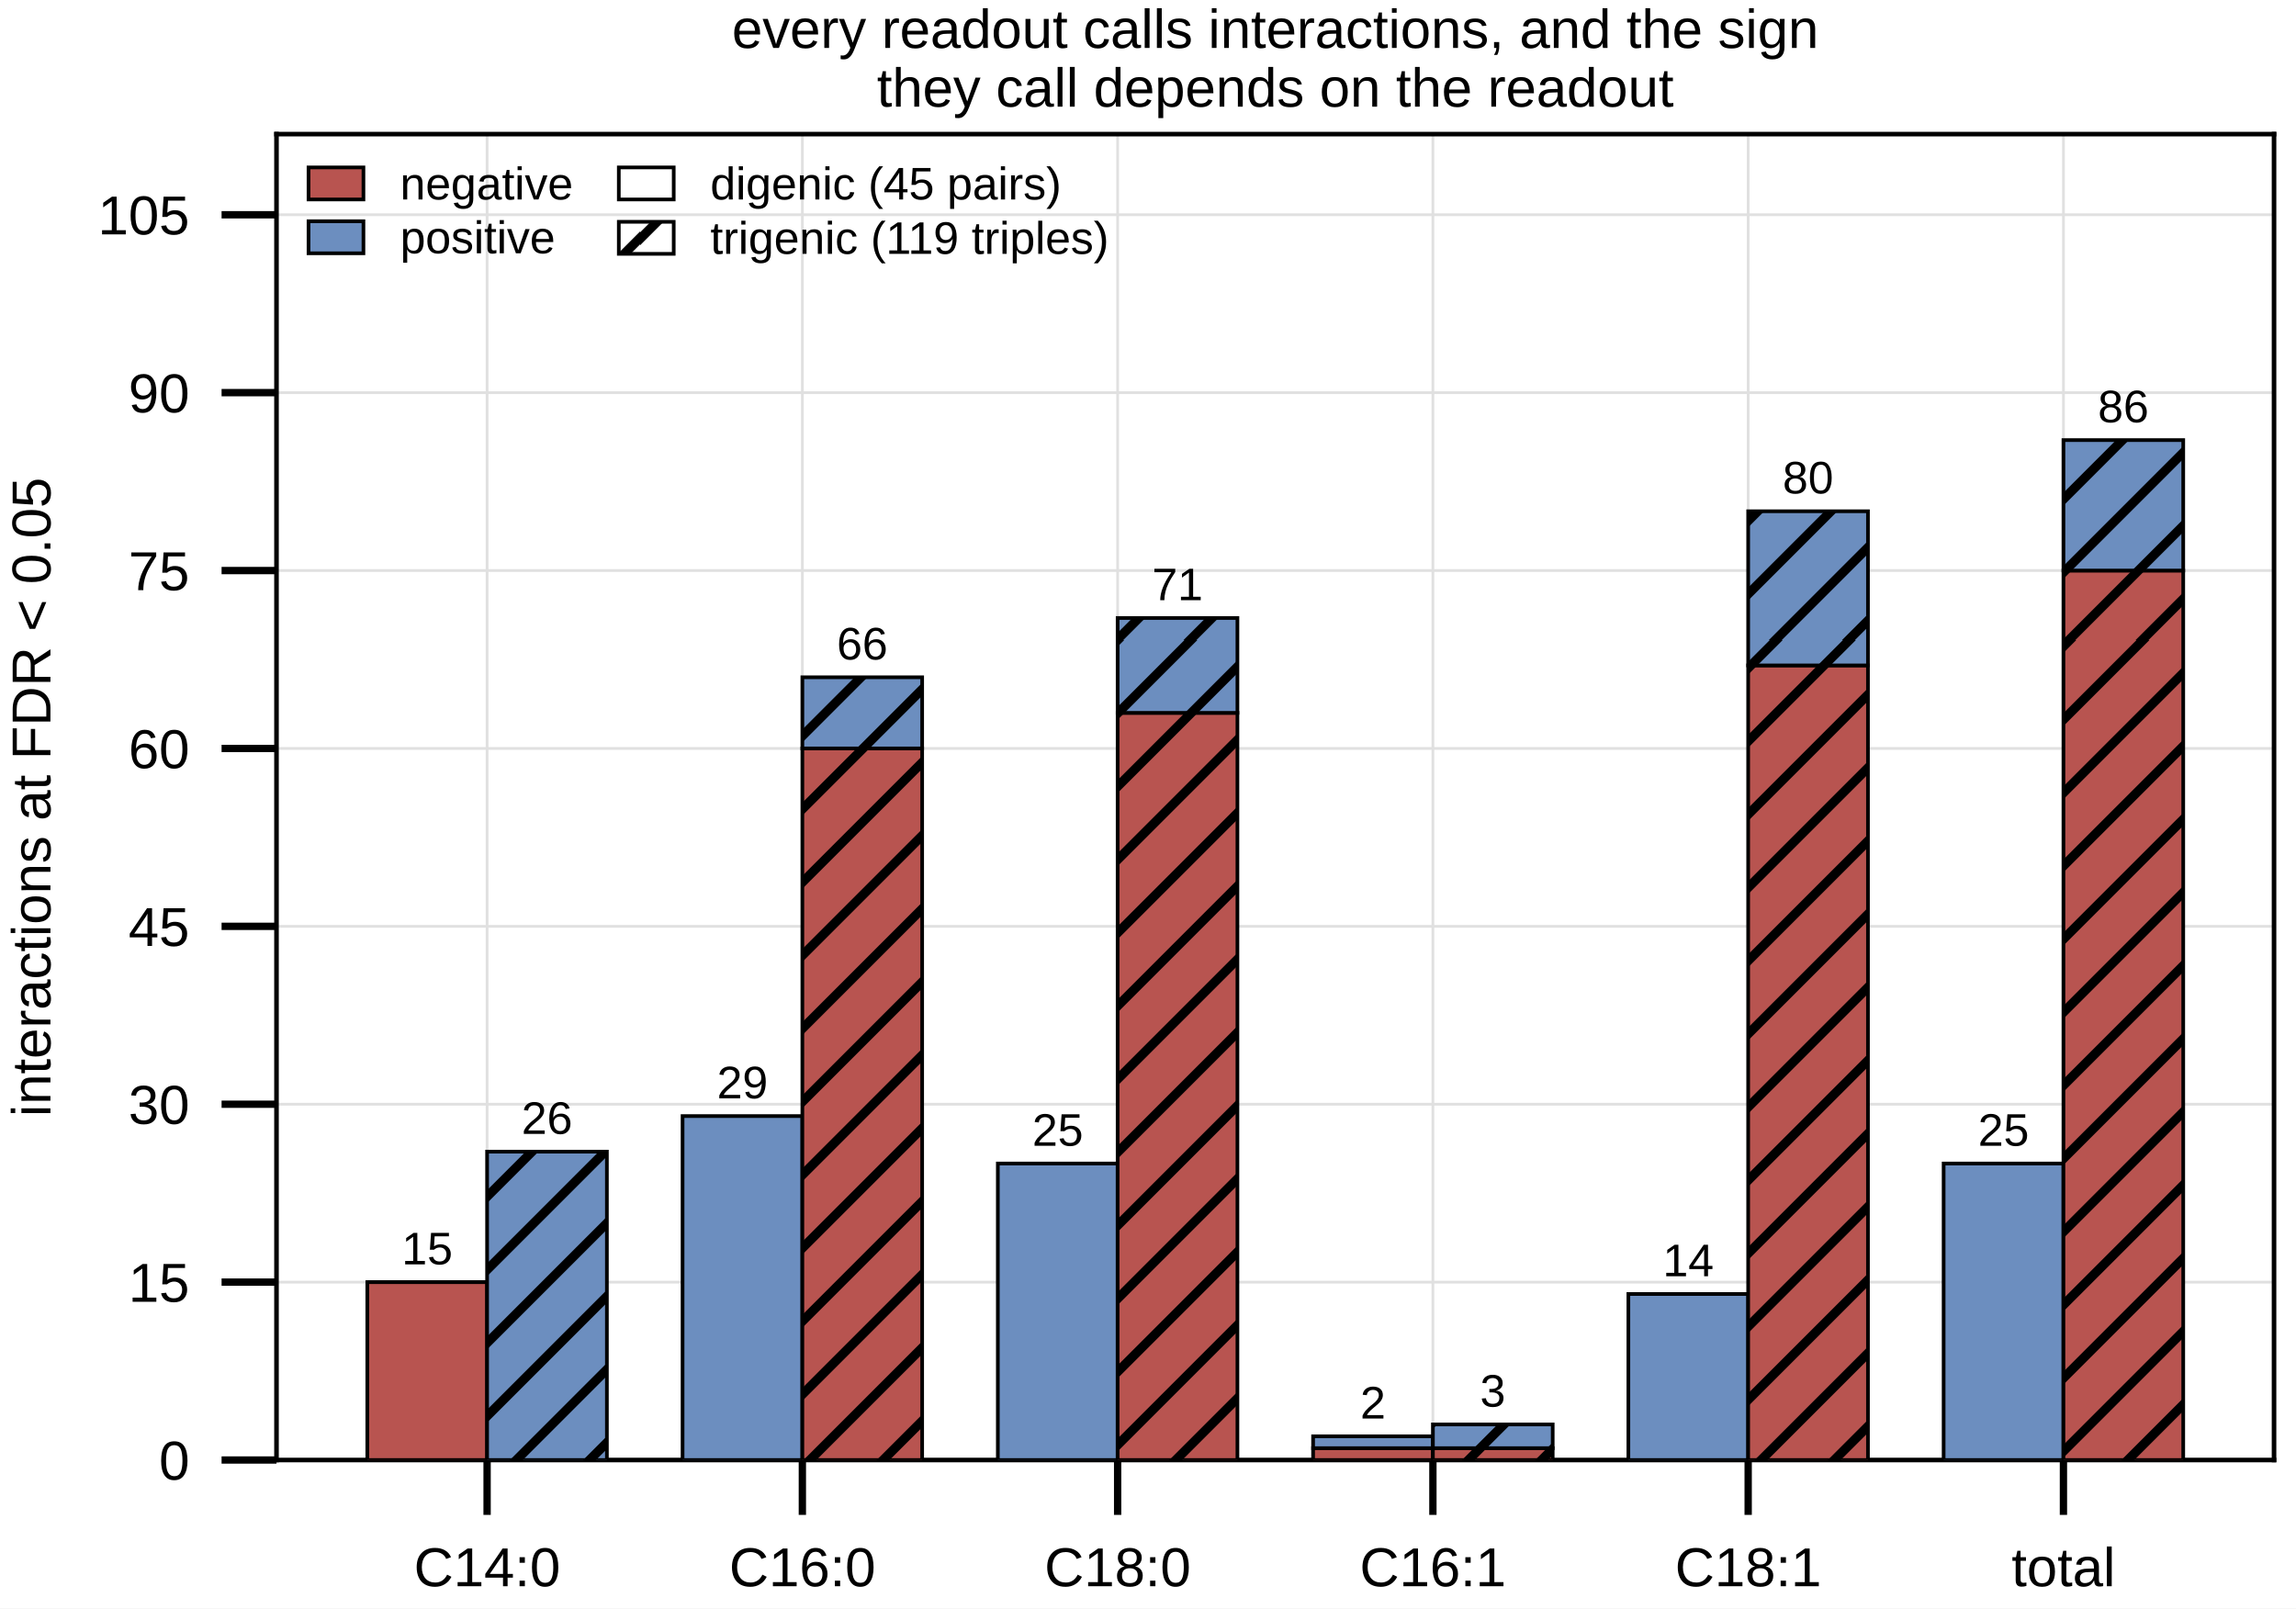
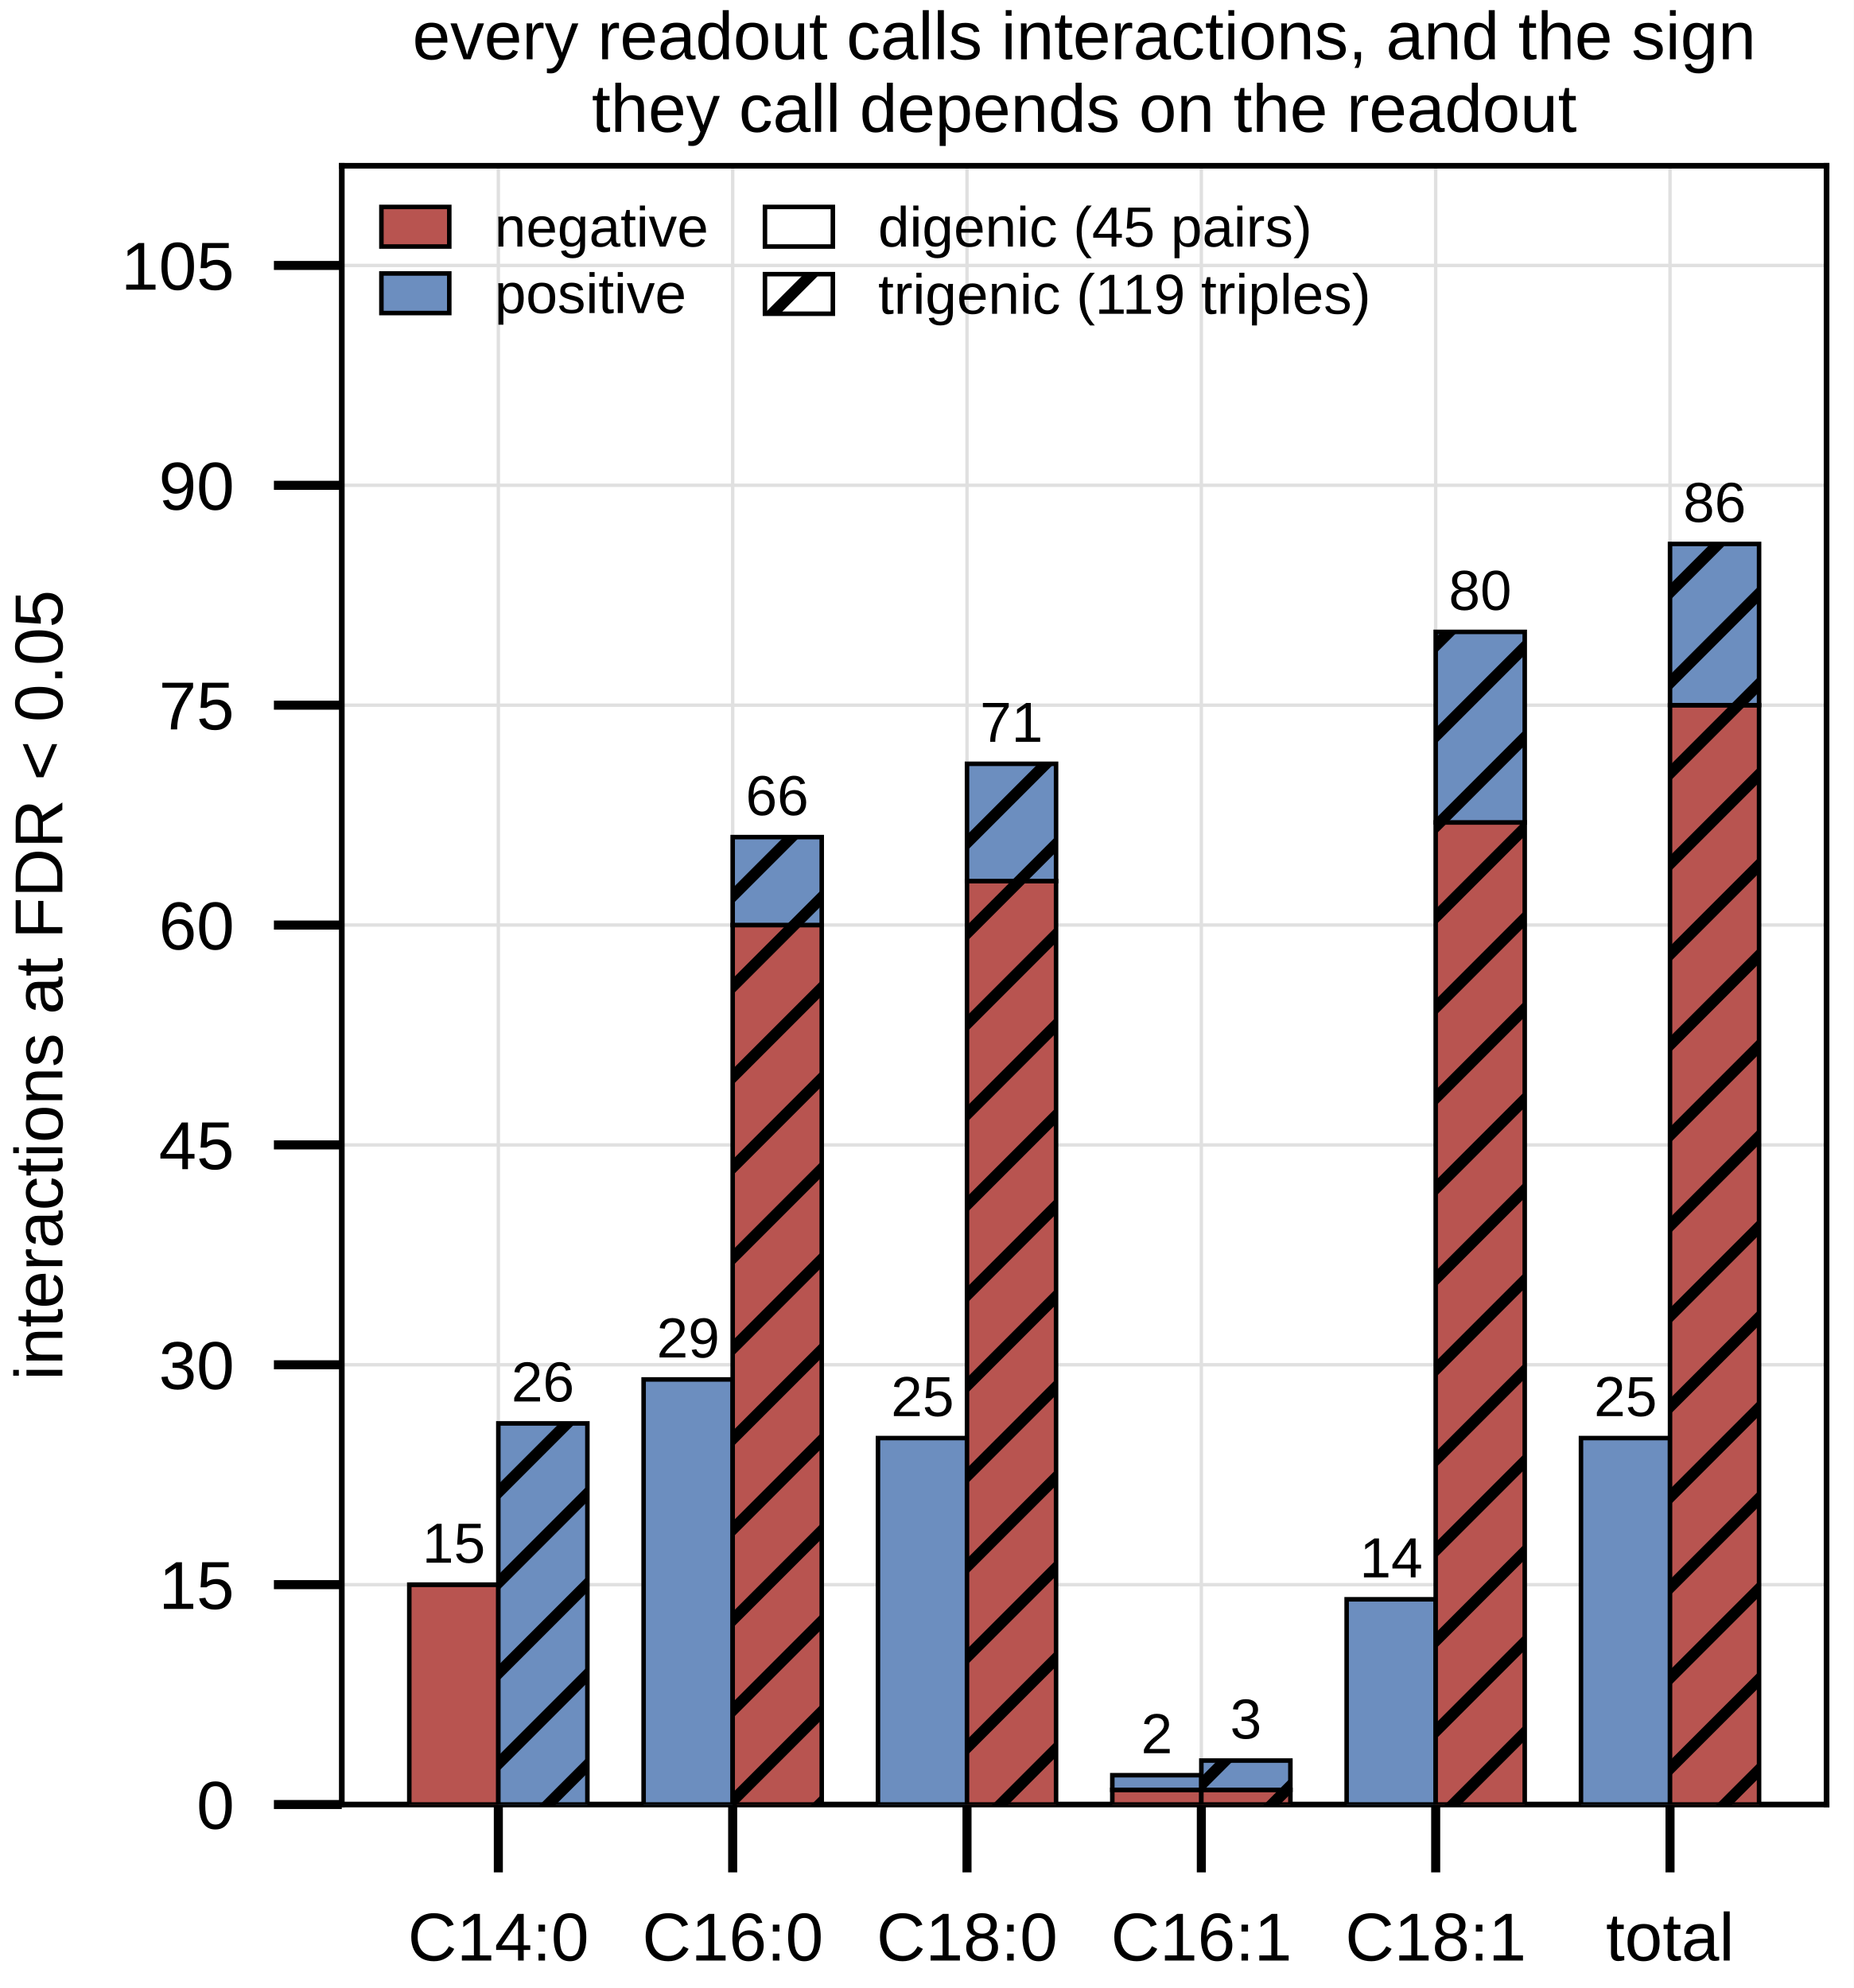
- <svg xmlns="http://www.w3.org/2000/svg" xmlns:xlink="http://www.w3.org/1999/xlink" width="348.425" height="244.095" viewBox="0 0 348.425 244.095" version="1.1">
+ <svg xmlns="http://www.w3.org/2000/svg" xmlns:xlink="http://www.w3.org/1999/xlink" width="227.559" height="244.095" viewBox="0 0 227.559 244.095" version="1.1">
  <g transform="scale(1.388889)">
    <defs>
      <style type="text/css">*{stroke-linejoin: round; stroke-linecap: butt}</style>
    </defs>
    <g id="figure_1">
      <g id="patch_1">
-         <path d="M 0 175.748  L 250.866 175.748  L 250.866 0  L 0 0  z " style="fill: #ffffff" />
+         <path d="M 0 175.748  L 163.843 175.748  L 163.843 0  L 0 0  z " style="fill: #ffffff" />
      </g>
      <g id="axes_1">
        <g id="patch_2">
-           <path d="M 30.21 159.528  L 248.466 159.528  L 248.466 14.654  L 30.21 14.654  z " style="fill: #ffffff" />
+           <path d="M 30.21 159.528  L 161.443 159.528  L 161.443 14.654  L 30.21 14.654  z " style="fill: #ffffff" />
        </g>
        <g id="matplotlib.axis_1">
          <g id="xtick_1">
            <g id="line2d_1">
-               <path d="M 53.221 159.528  L 53.221 14.654  " clip-path="url(#p2c8a1d2cac)" style="fill: none; stroke: #e0e0e0; stroke-width: 0.3; stroke-linecap: square" />
+               <path d="M 44.046 159.528  L 44.046 14.654  " clip-path="url(#p0370df80d8)" style="fill: none; stroke: #e0e0e0; stroke-width: 0.3; stroke-linecap: square" />
            </g>
            <g id="line2d_2">
              <defs>
                <path id="m6ffe36d3ec" d="M 0 0  L 0 6  " style="stroke: #000000; stroke-width: 0.8" />
              </defs>
              <g>
-                 <use xlink:href="#m6ffe36d3ec" x="53.221" y="159.528" style="stroke: #000000; stroke-width: 0.8" />
+                 <use xlink:href="#m6ffe36d3ec" x="44.046" y="159.528" style="stroke: #000000; stroke-width: 0.8" />
              </g>
            </g>
            <g id="text_1">
-               <text style="font-size: 6px; font-family: 'Arial', 'Helvetica', 'DejaVu Sans', sans-serif; text-anchor: middle" x="53.221" y="173.323" transform="rotate(-0 53.22059 173.3227)">C14:0</text>
+               <text style="font-size: 6px; font-family: 'Arial', 'Helvetica', 'DejaVu Sans', sans-serif; text-anchor: middle" x="44.046" y="173.323" transform="rotate(-0 44.04575 173.3227)">C14:0</text>
            </g>
          </g>
          <g id="xtick_2">
            <g id="line2d_3">
-               <path d="M 87.668 159.528  L 87.668 14.654  " clip-path="url(#p2c8a1d2cac)" style="fill: none; stroke: #e0e0e0; stroke-width: 0.3; stroke-linecap: square" />
+               <path d="M 64.758 159.528  L 64.758 14.654  " clip-path="url(#p0370df80d8)" style="fill: none; stroke: #e0e0e0; stroke-width: 0.3; stroke-linecap: square" />
            </g>
            <g id="line2d_4">
              <g>
-                 <use xlink:href="#m6ffe36d3ec" x="87.668" y="159.528" style="stroke: #000000; stroke-width: 0.8" />
+                 <use xlink:href="#m6ffe36d3ec" x="64.758" y="159.528" style="stroke: #000000; stroke-width: 0.8" />
              </g>
            </g>
            <g id="text_2">
-               <text style="font-size: 6px; font-family: 'Arial', 'Helvetica', 'DejaVu Sans', sans-serif; text-anchor: middle" x="87.668" y="173.323" transform="rotate(-0 87.66758 173.3227)">C16:0</text>
+               <text style="font-size: 6px; font-family: 'Arial', 'Helvetica', 'DejaVu Sans', sans-serif; text-anchor: middle" x="64.758" y="173.323" transform="rotate(-0 64.75795 173.3227)">C16:0</text>
            </g>
          </g>
          <g id="xtick_3">
            <g id="line2d_5">
-               <path d="M 122.115 159.528  L 122.115 14.654  " clip-path="url(#p2c8a1d2cac)" style="fill: none; stroke: #e0e0e0; stroke-width: 0.3; stroke-linecap: square" />
+               <path d="M 85.47 159.528  L 85.47 14.654  " clip-path="url(#p0370df80d8)" style="fill: none; stroke: #e0e0e0; stroke-width: 0.3; stroke-linecap: square" />
            </g>
            <g id="line2d_6">
              <g>
-                 <use xlink:href="#m6ffe36d3ec" x="122.115" y="159.528" style="stroke: #000000; stroke-width: 0.8" />
+                 <use xlink:href="#m6ffe36d3ec" x="85.47" y="159.528" style="stroke: #000000; stroke-width: 0.8" />
              </g>
            </g>
            <g id="text_3">
-               <text style="font-size: 6px; font-family: 'Arial', 'Helvetica', 'DejaVu Sans', sans-serif; text-anchor: middle" x="122.115" y="173.323" transform="rotate(-0 122.1146 173.3227)">C18:0</text>
+               <text style="font-size: 6px; font-family: 'Arial', 'Helvetica', 'DejaVu Sans', sans-serif; text-anchor: middle" x="85.47" y="173.323" transform="rotate(-0 85.47016 173.3227)">C18:0</text>
            </g>
          </g>
          <g id="xtick_4">
            <g id="line2d_7">
-               <path d="M 156.562 159.528  L 156.562 14.654  " clip-path="url(#p2c8a1d2cac)" style="fill: none; stroke: #e0e0e0; stroke-width: 0.3; stroke-linecap: square" />
+               <path d="M 106.182 159.528  L 106.182 14.654  " clip-path="url(#p0370df80d8)" style="fill: none; stroke: #e0e0e0; stroke-width: 0.3; stroke-linecap: square" />
            </g>
            <g id="line2d_8">
              <g>
-                 <use xlink:href="#m6ffe36d3ec" x="156.562" y="159.528" style="stroke: #000000; stroke-width: 0.8" />
+                 <use xlink:href="#m6ffe36d3ec" x="106.182" y="159.528" style="stroke: #000000; stroke-width: 0.8" />
              </g>
            </g>
            <g id="text_4">
-               <text style="font-size: 6px; font-family: 'Arial', 'Helvetica', 'DejaVu Sans', sans-serif; text-anchor: middle" x="156.562" y="173.323" transform="rotate(-0 156.5616 173.3227)">C16:1</text>
+               <text style="font-size: 6px; font-family: 'Arial', 'Helvetica', 'DejaVu Sans', sans-serif; text-anchor: middle" x="106.182" y="173.323" transform="rotate(-0 106.1824 173.3227)">C16:1</text>
            </g>
          </g>
          <g id="xtick_5">
            <g id="line2d_9">
-               <path d="M 191.009 159.528  L 191.009 14.654  " clip-path="url(#p2c8a1d2cac)" style="fill: none; stroke: #e0e0e0; stroke-width: 0.3; stroke-linecap: square" />
+               <path d="M 126.895 159.528  L 126.895 14.654  " clip-path="url(#p0370df80d8)" style="fill: none; stroke: #e0e0e0; stroke-width: 0.3; stroke-linecap: square" />
            </g>
            <g id="line2d_10">
              <g>
-                 <use xlink:href="#m6ffe36d3ec" x="191.009" y="159.528" style="stroke: #000000; stroke-width: 0.8" />
+                 <use xlink:href="#m6ffe36d3ec" x="126.895" y="159.528" style="stroke: #000000; stroke-width: 0.8" />
              </g>
            </g>
            <g id="text_5">
-               <text style="font-size: 6px; font-family: 'Arial', 'Helvetica', 'DejaVu Sans', sans-serif; text-anchor: middle" x="191.009" y="173.323" transform="rotate(-0 191.0086 173.3227)">C18:1</text>
+               <text style="font-size: 6px; font-family: 'Arial', 'Helvetica', 'DejaVu Sans', sans-serif; text-anchor: middle" x="126.895" y="173.323" transform="rotate(-0 126.8946 173.3227)">C18:1</text>
            </g>
          </g>
          <g id="xtick_6">
            <g id="line2d_11">
-               <path d="M 225.456 159.528  L 225.456 14.654  " clip-path="url(#p2c8a1d2cac)" style="fill: none; stroke: #e0e0e0; stroke-width: 0.3; stroke-linecap: square" />
+               <path d="M 147.607 159.528  L 147.607 14.654  " clip-path="url(#p0370df80d8)" style="fill: none; stroke: #e0e0e0; stroke-width: 0.3; stroke-linecap: square" />
            </g>
            <g id="line2d_12">
              <g>
-                 <use xlink:href="#m6ffe36d3ec" x="225.456" y="159.528" style="stroke: #000000; stroke-width: 0.8" />
+                 <use xlink:href="#m6ffe36d3ec" x="147.607" y="159.528" style="stroke: #000000; stroke-width: 0.8" />
              </g>
            </g>
            <g id="text_6">
-               <text style="font-size: 6px; font-family: 'Arial', 'Helvetica', 'DejaVu Sans', sans-serif; text-anchor: middle" x="225.456" y="173.323" transform="rotate(-0 225.4556 173.3227)">total</text>
+               <text style="font-size: 6px; font-family: 'Arial', 'Helvetica', 'DejaVu Sans', sans-serif; text-anchor: middle" x="147.607" y="173.323" transform="rotate(-0 147.6068 173.3227)">total</text>
            </g>
          </g>
        </g>
        <g id="matplotlib.axis_2">
          <g id="ytick_1">
            <g id="line2d_13">
-               <path d="M 30.21 159.528  L 248.466 159.528  " clip-path="url(#p2c8a1d2cac)" style="fill: none; stroke: #e0e0e0; stroke-width: 0.3; stroke-linecap: square" />
+               <path d="M 30.21 159.528  L 161.443 159.528  " clip-path="url(#p0370df80d8)" style="fill: none; stroke: #e0e0e0; stroke-width: 0.3; stroke-linecap: square" />
            </g>
            <g id="line2d_14">
              <defs>
                <path id="md3054bff45" d="M 0 0  L -6 0  " style="stroke: #000000; stroke-width: 0.8" />
              </defs>
              <g>
                <use xlink:href="#md3054bff45" x="30.21" y="159.528" style="stroke: #000000; stroke-width: 0.8" />
              </g>
            </g>
            <g id="text_7">
              <text style="font-size: 6px; font-family: 'Arial', 'Helvetica', 'DejaVu Sans', sans-serif; text-anchor: end" x="20.71" y="161.675" transform="rotate(-0 20.71 161.6754)">0</text>
            </g>
          </g>
          <g id="ytick_2">
            <g id="line2d_15">
-               <path d="M 30.21 140.091  L 248.466 140.091  " clip-path="url(#p2c8a1d2cac)" style="fill: none; stroke: #e0e0e0; stroke-width: 0.3; stroke-linecap: square" />
+               <path d="M 30.21 140.091  L 161.443 140.091  " clip-path="url(#p0370df80d8)" style="fill: none; stroke: #e0e0e0; stroke-width: 0.3; stroke-linecap: square" />
            </g>
            <g id="line2d_16">
              <g>
                <use xlink:href="#md3054bff45" x="30.21" y="140.091" style="stroke: #000000; stroke-width: 0.8" />
              </g>
            </g>
            <g id="text_8">
              <text style="font-size: 6px; font-family: 'Arial', 'Helvetica', 'DejaVu Sans', sans-serif; text-anchor: end" x="20.71" y="142.238" transform="rotate(-0 20.71 142.2379)">15</text>
            </g>
          </g>
          <g id="ytick_3">
            <g id="line2d_17">
-               <path d="M 30.21 120.653  L 248.466 120.653  " clip-path="url(#p2c8a1d2cac)" style="fill: none; stroke: #e0e0e0; stroke-width: 0.3; stroke-linecap: square" />
+               <path d="M 30.21 120.653  L 161.443 120.653  " clip-path="url(#p0370df80d8)" style="fill: none; stroke: #e0e0e0; stroke-width: 0.3; stroke-linecap: square" />
            </g>
            <g id="line2d_18">
              <g>
                <use xlink:href="#md3054bff45" x="30.21" y="120.653" style="stroke: #000000; stroke-width: 0.8" />
              </g>
            </g>
            <g id="text_9">
              <text style="font-size: 6px; font-family: 'Arial', 'Helvetica', 'DejaVu Sans', sans-serif; text-anchor: end" x="20.71" y="122.8" transform="rotate(-0 20.71 122.8005)">30</text>
            </g>
          </g>
          <g id="ytick_4">
            <g id="line2d_19">
-               <path d="M 30.21 101.216  L 248.466 101.216  " clip-path="url(#p2c8a1d2cac)" style="fill: none; stroke: #e0e0e0; stroke-width: 0.3; stroke-linecap: square" />
+               <path d="M 30.21 101.216  L 161.443 101.216  " clip-path="url(#p0370df80d8)" style="fill: none; stroke: #e0e0e0; stroke-width: 0.3; stroke-linecap: square" />
            </g>
            <g id="line2d_20">
              <g>
                <use xlink:href="#md3054bff45" x="30.21" y="101.216" style="stroke: #000000; stroke-width: 0.8" />
              </g>
            </g>
            <g id="text_10">
              <text style="font-size: 6px; font-family: 'Arial', 'Helvetica', 'DejaVu Sans', sans-serif; text-anchor: end" x="20.71" y="103.363" transform="rotate(-0 20.71 103.363)">45</text>
            </g>
          </g>
          <g id="ytick_5">
            <g id="line2d_21">
-               <path d="M 30.21 81.778  L 248.466 81.778  " clip-path="url(#p2c8a1d2cac)" style="fill: none; stroke: #e0e0e0; stroke-width: 0.3; stroke-linecap: square" />
+               <path d="M 30.21 81.778  L 161.443 81.778  " clip-path="url(#p0370df80d8)" style="fill: none; stroke: #e0e0e0; stroke-width: 0.3; stroke-linecap: square" />
            </g>
            <g id="line2d_22">
              <g>
                <use xlink:href="#md3054bff45" x="30.21" y="81.778" style="stroke: #000000; stroke-width: 0.8" />
              </g>
            </g>
            <g id="text_11">
              <text style="font-size: 6px; font-family: 'Arial', 'Helvetica', 'DejaVu Sans', sans-serif; text-anchor: end" x="20.71" y="83.926" transform="rotate(-0 20.71 83.92558)">60</text>
            </g>
          </g>
          <g id="ytick_6">
            <g id="line2d_23">
-               <path d="M 30.21 62.341  L 248.466 62.341  " clip-path="url(#p2c8a1d2cac)" style="fill: none; stroke: #e0e0e0; stroke-width: 0.3; stroke-linecap: square" />
+               <path d="M 30.21 62.341  L 161.443 62.341  " clip-path="url(#p0370df80d8)" style="fill: none; stroke: #e0e0e0; stroke-width: 0.3; stroke-linecap: square" />
            </g>
            <g id="line2d_24">
              <g>
                <use xlink:href="#md3054bff45" x="30.21" y="62.341" style="stroke: #000000; stroke-width: 0.8" />
              </g>
            </g>
            <g id="text_12">
              <text style="font-size: 6px; font-family: 'Arial', 'Helvetica', 'DejaVu Sans', sans-serif; text-anchor: end" x="20.71" y="64.488" transform="rotate(-0 20.71 64.48813)">75</text>
            </g>
          </g>
          <g id="ytick_7">
            <g id="line2d_25">
-               <path d="M 30.21 42.903  L 248.466 42.903  " clip-path="url(#p2c8a1d2cac)" style="fill: none; stroke: #e0e0e0; stroke-width: 0.3; stroke-linecap: square" />
+               <path d="M 30.21 42.903  L 161.443 42.903  " clip-path="url(#p0370df80d8)" style="fill: none; stroke: #e0e0e0; stroke-width: 0.3; stroke-linecap: square" />
            </g>
            <g id="line2d_26">
              <g>
                <use xlink:href="#md3054bff45" x="30.21" y="42.903" style="stroke: #000000; stroke-width: 0.8" />
              </g>
            </g>
            <g id="text_13">
              <text style="font-size: 6px; font-family: 'Arial', 'Helvetica', 'DejaVu Sans', sans-serif; text-anchor: end" x="20.71" y="45.051" transform="rotate(-0 20.71 45.05069)">90</text>
            </g>
          </g>
          <g id="ytick_8">
            <g id="line2d_27">
-               <path d="M 30.21 23.466  L 248.466 23.466  " clip-path="url(#p2c8a1d2cac)" style="fill: none; stroke: #e0e0e0; stroke-width: 0.3; stroke-linecap: square" />
+               <path d="M 30.21 23.466  L 161.443 23.466  " clip-path="url(#p0370df80d8)" style="fill: none; stroke: #e0e0e0; stroke-width: 0.3; stroke-linecap: square" />
            </g>
            <g id="line2d_28">
              <g>
                <use xlink:href="#md3054bff45" x="30.21" y="23.466" style="stroke: #000000; stroke-width: 0.8" />
              </g>
            </g>
            <g id="text_14">
              <text style="font-size: 6px; font-family: 'Arial', 'Helvetica', 'DejaVu Sans', sans-serif; text-anchor: end" x="20.71" y="25.613" transform="rotate(-0 20.71 25.61324)">105</text>
            </g>
          </g>
          <g id="text_15">
            <text style="font-size: 6px; font-family: 'Arial', 'Helvetica', 'DejaVu Sans', sans-serif; text-anchor: middle" x="5.508" y="87.091" transform="rotate(-90 5.507813 87.09114)">interactions at FDR &lt; 0.05</text>
          </g>
        </g>
        <g id="patch_3">
          <path d="M 30.21 159.528  L 30.21 14.654  " style="fill: none; stroke: #000000; stroke-width: 0.5; stroke-linejoin: miter; stroke-linecap: square" />
        </g>
        <g id="patch_4">
-           <path d="M 248.466 159.528  L 248.466 14.654  " style="fill: none; stroke: #000000; stroke-width: 0.5; stroke-linejoin: miter; stroke-linecap: square" />
+           <path d="M 161.443 159.528  L 161.443 14.654  " style="fill: none; stroke: #000000; stroke-width: 0.5; stroke-linejoin: miter; stroke-linecap: square" />
        </g>
        <g id="patch_5">
-           <path d="M 30.21 159.528  L 248.466 159.528  " style="fill: none; stroke: #000000; stroke-width: 0.5; stroke-linejoin: miter; stroke-linecap: square" />
+           <path d="M 30.21 159.528  L 161.443 159.528  " style="fill: none; stroke: #000000; stroke-width: 0.5; stroke-linejoin: miter; stroke-linecap: square" />
        </g>
        <g id="patch_6">
-           <path d="M 30.21 14.654  L 248.466 14.654  " style="fill: none; stroke: #000000; stroke-width: 0.5; stroke-linejoin: miter; stroke-linecap: square" />
+           <path d="M 30.21 14.654  L 161.443 14.654  " style="fill: none; stroke: #000000; stroke-width: 0.5; stroke-linejoin: miter; stroke-linecap: square" />
        </g>
        <g id="patch_7">
-           <path d="M 40.131 159.528  L 53.221 159.528  L 53.221 140.091  L 40.131 140.091  z " clip-path="url(#p2c8a1d2cac)" style="fill: #b85450; stroke: #000000; stroke-width: 0.4; stroke-linejoin: miter" />
+           <path d="M 36.175 159.528  L 44.046 159.528  L 44.046 140.091  L 36.175 140.091  z " clip-path="url(#p0370df80d8)" style="fill: #b85450; stroke: #000000; stroke-width: 0.4; stroke-linejoin: miter" />
        </g>
        <g id="patch_8">
-           <path d="M 74.578 159.528  L 87.668 159.528  L 87.668 159.528  L 74.578 159.528  z " clip-path="url(#p2c8a1d2cac)" style="fill: #b85450; stroke: #000000; stroke-width: 0.4; stroke-linejoin: miter" />
+           <path d="M 56.887 159.528  L 64.758 159.528  L 64.758 159.528  L 56.887 159.528  z " clip-path="url(#p0370df80d8)" style="fill: #b85450; stroke: #000000; stroke-width: 0.4; stroke-linejoin: miter" />
        </g>
        <g id="patch_9">
-           <path d="M 109.025 159.528  L 122.115 159.528  L 122.115 159.528  L 109.025 159.528  z " clip-path="url(#p2c8a1d2cac)" style="fill: #b85450; stroke: #000000; stroke-width: 0.4; stroke-linejoin: miter" />
+           <path d="M 77.6 159.528  L 85.47 159.528  L 85.47 159.528  L 77.6 159.528  z " clip-path="url(#p0370df80d8)" style="fill: #b85450; stroke: #000000; stroke-width: 0.4; stroke-linejoin: miter" />
        </g>
        <g id="patch_10">
-           <path d="M 143.472 159.528  L 156.562 159.528  L 156.562 158.232  L 143.472 158.232  z " clip-path="url(#p2c8a1d2cac)" style="fill: #b85450; stroke: #000000; stroke-width: 0.4; stroke-linejoin: miter" />
+           <path d="M 98.312 159.528  L 106.182 159.528  L 106.182 158.232  L 98.312 158.232  z " clip-path="url(#p0370df80d8)" style="fill: #b85450; stroke: #000000; stroke-width: 0.4; stroke-linejoin: miter" />
        </g>
        <g id="patch_11">
-           <path d="M 177.919 159.528  L 191.009 159.528  L 191.009 159.528  L 177.919 159.528  z " clip-path="url(#p2c8a1d2cac)" style="fill: #b85450; stroke: #000000; stroke-width: 0.4; stroke-linejoin: miter" />
+           <path d="M 119.024 159.528  L 126.895 159.528  L 126.895 159.528  L 119.024 159.528  z " clip-path="url(#p0370df80d8)" style="fill: #b85450; stroke: #000000; stroke-width: 0.4; stroke-linejoin: miter" />
        </g>
        <g id="patch_12">
-           <path d="M 212.366 159.528  L 225.456 159.528  L 225.456 159.528  L 212.366 159.528  z " clip-path="url(#p2c8a1d2cac)" style="fill: #b85450; stroke: #000000; stroke-width: 0.4; stroke-linejoin: miter" />
+           <path d="M 139.736 159.528  L 147.607 159.528  L 147.607 159.528  L 139.736 159.528  z " clip-path="url(#p0370df80d8)" style="fill: #b85450; stroke: #000000; stroke-width: 0.4; stroke-linejoin: miter" />
        </g>
        <g id="patch_13">
-           <path d="M 40.131 140.091  L 53.221 140.091  L 53.221 140.091  L 40.131 140.091  z " clip-path="url(#p2c8a1d2cac)" style="fill: #6c8ebf; stroke: #000000; stroke-width: 0.4; stroke-linejoin: miter" />
+           <path d="M 36.175 140.091  L 44.046 140.091  L 44.046 140.091  L 36.175 140.091  z " clip-path="url(#p0370df80d8)" style="fill: #6c8ebf; stroke: #000000; stroke-width: 0.4; stroke-linejoin: miter" />
        </g>
        <g id="patch_14">
-           <path d="M 74.578 159.528  L 87.668 159.528  L 87.668 121.949  L 74.578 121.949  z " clip-path="url(#p2c8a1d2cac)" style="fill: #6c8ebf; stroke: #000000; stroke-width: 0.4; stroke-linejoin: miter" />
+           <path d="M 56.887 159.528  L 64.758 159.528  L 64.758 121.949  L 56.887 121.949  z " clip-path="url(#p0370df80d8)" style="fill: #6c8ebf; stroke: #000000; stroke-width: 0.4; stroke-linejoin: miter" />
        </g>
        <g id="patch_15">
-           <path d="M 109.025 159.528  L 122.115 159.528  L 122.115 127.132  L 109.025 127.132  z " clip-path="url(#p2c8a1d2cac)" style="fill: #6c8ebf; stroke: #000000; stroke-width: 0.4; stroke-linejoin: miter" />
+           <path d="M 77.6 159.528  L 85.47 159.528  L 85.47 127.132  L 77.6 127.132  z " clip-path="url(#p0370df80d8)" style="fill: #6c8ebf; stroke: #000000; stroke-width: 0.4; stroke-linejoin: miter" />
        </g>
        <g id="patch_16">
-           <path d="M 143.472 158.232  L 156.562 158.232  L 156.562 156.936  L 143.472 156.936  z " clip-path="url(#p2c8a1d2cac)" style="fill: #6c8ebf; stroke: #000000; stroke-width: 0.4; stroke-linejoin: miter" />
+           <path d="M 98.312 158.232  L 106.182 158.232  L 106.182 156.936  L 98.312 156.936  z " clip-path="url(#p0370df80d8)" style="fill: #6c8ebf; stroke: #000000; stroke-width: 0.4; stroke-linejoin: miter" />
        </g>
        <g id="patch_17">
-           <path d="M 177.919 159.528  L 191.009 159.528  L 191.009 141.386  L 177.919 141.386  z " clip-path="url(#p2c8a1d2cac)" style="fill: #6c8ebf; stroke: #000000; stroke-width: 0.4; stroke-linejoin: miter" />
+           <path d="M 119.024 159.528  L 126.895 159.528  L 126.895 141.386  L 119.024 141.386  z " clip-path="url(#p0370df80d8)" style="fill: #6c8ebf; stroke: #000000; stroke-width: 0.4; stroke-linejoin: miter" />
        </g>
        <g id="patch_18">
-           <path d="M 212.366 159.528  L 225.456 159.528  L 225.456 127.132  L 212.366 127.132  z " clip-path="url(#p2c8a1d2cac)" style="fill: #6c8ebf; stroke: #000000; stroke-width: 0.4; stroke-linejoin: miter" />
+           <path d="M 139.736 159.528  L 147.607 159.528  L 147.607 127.132  L 139.736 127.132  z " clip-path="url(#p0370df80d8)" style="fill: #6c8ebf; stroke: #000000; stroke-width: 0.4; stroke-linejoin: miter" />
        </g>
        <g id="text_16">
-           <text style="font-size: 5px; font-family: 'Arial', 'Helvetica', 'DejaVu Sans', sans-serif; text-anchor: middle" x="46.676" y="138.147" transform="rotate(-0 46.67566 138.1468)">15</text>
+           <text style="font-size: 5px; font-family: 'Arial', 'Helvetica', 'DejaVu Sans', sans-serif; text-anchor: middle" x="40.11" y="138.147" transform="rotate(-0 40.11043 138.1468)">15</text>
        </g>
        <g id="text_17">
-           <text style="font-size: 5px; font-family: 'Arial', 'Helvetica', 'DejaVu Sans', sans-serif; text-anchor: middle" x="81.123" y="120.005" transform="rotate(-0 81.12265 120.0052)">29</text>
+           <text style="font-size: 5px; font-family: 'Arial', 'Helvetica', 'DejaVu Sans', sans-serif; text-anchor: middle" x="60.823" y="120.005" transform="rotate(-0 60.82264 120.0052)">29</text>
        </g>
        <g id="text_18">
-           <text style="font-size: 5px; font-family: 'Arial', 'Helvetica', 'DejaVu Sans', sans-serif; text-anchor: middle" x="115.57" y="125.189" transform="rotate(-0 115.5696 125.1885)">25</text>
+           <text style="font-size: 5px; font-family: 'Arial', 'Helvetica', 'DejaVu Sans', sans-serif; text-anchor: middle" x="81.535" y="125.189" transform="rotate(-0 81.53484 125.1885)">25</text>
        </g>
        <g id="text_19">
-           <text style="font-size: 5px; font-family: 'Arial', 'Helvetica', 'DejaVu Sans', sans-serif; text-anchor: middle" x="150.017" y="154.993" transform="rotate(-0 150.0166 154.9926)">2</text>
+           <text style="font-size: 5px; font-family: 'Arial', 'Helvetica', 'DejaVu Sans', sans-serif; text-anchor: middle" x="102.247" y="154.993" transform="rotate(-0 102.247 154.9926)">2</text>
        </g>
        <g id="text_20">
-           <text style="font-size: 5px; font-family: 'Arial', 'Helvetica', 'DejaVu Sans', sans-serif; text-anchor: middle" x="184.464" y="139.443" transform="rotate(-0 184.4636 139.4427)">14</text>
+           <text style="font-size: 5px; font-family: 'Arial', 'Helvetica', 'DejaVu Sans', sans-serif; text-anchor: middle" x="122.959" y="139.443" transform="rotate(-0 122.9592 139.4427)">14</text>
        </g>
        <g id="text_21">
-           <text style="font-size: 5px; font-family: 'Arial', 'Helvetica', 'DejaVu Sans', sans-serif; text-anchor: middle" x="218.911" y="125.189" transform="rotate(-0 218.9106 125.1885)">25</text>
+           <text style="font-size: 5px; font-family: 'Arial', 'Helvetica', 'DejaVu Sans', sans-serif; text-anchor: middle" x="143.671" y="125.189" transform="rotate(-0 143.6714 125.1885)">25</text>
        </g>
        <g id="patch_19">
-           <path d="M 53.221 159.528  L 66.31 159.528  L 66.31 159.528  L 53.221 159.528  z " clip-path="url(#p2c8a1d2cac)" style="fill: url(#h571bbce5cf); stroke: #000000; stroke-width: 0.4; stroke-linejoin: miter" />
+           <path d="M 44.046 159.528  L 51.916 159.528  L 51.916 159.528  L 44.046 159.528  z " clip-path="url(#p0370df80d8)" style="fill: url(#h571bbce5cf); stroke: #000000; stroke-width: 0.4; stroke-linejoin: miter" />
        </g>
        <g id="patch_20">
-           <path d="M 87.668 159.528  L 100.757 159.528  L 100.757 81.778  L 87.668 81.778  z " clip-path="url(#p2c8a1d2cac)" style="fill: url(#h571bbce5cf); stroke: #000000; stroke-width: 0.4; stroke-linejoin: miter" />
+           <path d="M 64.758 159.528  L 72.629 159.528  L 72.629 81.778  L 64.758 81.778  z " clip-path="url(#p0370df80d8)" style="fill: url(#h571bbce5cf); stroke: #000000; stroke-width: 0.4; stroke-linejoin: miter" />
        </g>
        <g id="patch_21">
-           <path d="M 122.115 159.528  L 135.204 159.528  L 135.204 77.891  L 122.115 77.891  z " clip-path="url(#p2c8a1d2cac)" style="fill: url(#h571bbce5cf); stroke: #000000; stroke-width: 0.4; stroke-linejoin: miter" />
+           <path d="M 85.47 159.528  L 93.341 159.528  L 93.341 77.891  L 85.47 77.891  z " clip-path="url(#p0370df80d8)" style="fill: url(#h571bbce5cf); stroke: #000000; stroke-width: 0.4; stroke-linejoin: miter" />
        </g>
        <g id="patch_22">
-           <path d="M 156.562 159.528  L 169.651 159.528  L 169.651 158.232  L 156.562 158.232  z " clip-path="url(#p2c8a1d2cac)" style="fill: url(#h571bbce5cf); stroke: #000000; stroke-width: 0.4; stroke-linejoin: miter" />
+           <path d="M 106.182 159.528  L 114.053 159.528  L 114.053 158.232  L 106.182 158.232  z " clip-path="url(#p0370df80d8)" style="fill: url(#h571bbce5cf); stroke: #000000; stroke-width: 0.4; stroke-linejoin: miter" />
        </g>
        <g id="patch_23">
-           <path d="M 191.009 159.528  L 204.098 159.528  L 204.098 72.707  L 191.009 72.707  z " clip-path="url(#p2c8a1d2cac)" style="fill: url(#h571bbce5cf); stroke: #000000; stroke-width: 0.4; stroke-linejoin: miter" />
+           <path d="M 126.895 159.528  L 134.765 159.528  L 134.765 72.707  L 126.895 72.707  z " clip-path="url(#p0370df80d8)" style="fill: url(#h571bbce5cf); stroke: #000000; stroke-width: 0.4; stroke-linejoin: miter" />
        </g>
        <g id="patch_24">
-           <path d="M 225.456 159.528  L 238.545 159.528  L 238.545 62.341  L 225.456 62.341  z " clip-path="url(#p2c8a1d2cac)" style="fill: url(#h571bbce5cf); stroke: #000000; stroke-width: 0.4; stroke-linejoin: miter" />
+           <path d="M 147.607 159.528  L 155.477 159.528  L 155.477 62.341  L 147.607 62.341  z " clip-path="url(#p0370df80d8)" style="fill: url(#h571bbce5cf); stroke: #000000; stroke-width: 0.4; stroke-linejoin: miter" />
        </g>
        <g id="patch_25">
-           <path d="M 53.221 159.528  L 66.31 159.528  L 66.31 125.836  L 53.221 125.836  z " clip-path="url(#p2c8a1d2cac)" style="fill: url(#hf827135be6); stroke: #000000; stroke-width: 0.4; stroke-linejoin: miter" />
+           <path d="M 44.046 159.528  L 51.916 159.528  L 51.916 125.836  L 44.046 125.836  z " clip-path="url(#p0370df80d8)" style="fill: url(#hf827135be6); stroke: #000000; stroke-width: 0.4; stroke-linejoin: miter" />
        </g>
        <g id="patch_26">
-           <path d="M 87.668 81.778  L 100.757 81.778  L 100.757 74.003  L 87.668 74.003  z " clip-path="url(#p2c8a1d2cac)" style="fill: url(#hf827135be6); stroke: #000000; stroke-width: 0.4; stroke-linejoin: miter" />
+           <path d="M 64.758 81.778  L 72.629 81.778  L 72.629 74.003  L 64.758 74.003  z " clip-path="url(#p0370df80d8)" style="fill: url(#hf827135be6); stroke: #000000; stroke-width: 0.4; stroke-linejoin: miter" />
        </g>
        <g id="patch_27">
-           <path d="M 122.115 77.891  L 135.204 77.891  L 135.204 67.524  L 122.115 67.524  z " clip-path="url(#p2c8a1d2cac)" style="fill: url(#hf827135be6); stroke: #000000; stroke-width: 0.4; stroke-linejoin: miter" />
+           <path d="M 85.47 77.891  L 93.341 77.891  L 93.341 67.524  L 85.47 67.524  z " clip-path="url(#p0370df80d8)" style="fill: url(#hf827135be6); stroke: #000000; stroke-width: 0.4; stroke-linejoin: miter" />
        </g>
        <g id="patch_28">
-           <path d="M 156.562 158.232  L 169.651 158.232  L 169.651 155.641  L 156.562 155.641  z " clip-path="url(#p2c8a1d2cac)" style="fill: url(#hf827135be6); stroke: #000000; stroke-width: 0.4; stroke-linejoin: miter" />
+           <path d="M 106.182 158.232  L 114.053 158.232  L 114.053 155.641  L 106.182 155.641  z " clip-path="url(#p0370df80d8)" style="fill: url(#hf827135be6); stroke: #000000; stroke-width: 0.4; stroke-linejoin: miter" />
        </g>
        <g id="patch_29">
-           <path d="M 191.009 72.707  L 204.098 72.707  L 204.098 55.862  L 191.009 55.862  z " clip-path="url(#p2c8a1d2cac)" style="fill: url(#hf827135be6); stroke: #000000; stroke-width: 0.4; stroke-linejoin: miter" />
+           <path d="M 126.895 72.707  L 134.765 72.707  L 134.765 55.862  L 126.895 55.862  z " clip-path="url(#p0370df80d8)" style="fill: url(#hf827135be6); stroke: #000000; stroke-width: 0.4; stroke-linejoin: miter" />
        </g>
        <g id="patch_30">
-           <path d="M 225.456 62.341  L 238.545 62.341  L 238.545 48.087  L 225.456 48.087  z " clip-path="url(#p2c8a1d2cac)" style="fill: url(#hf827135be6); stroke: #000000; stroke-width: 0.4; stroke-linejoin: miter" />
+           <path d="M 147.607 62.341  L 155.477 62.341  L 155.477 48.087  L 147.607 48.087  z " clip-path="url(#p0370df80d8)" style="fill: url(#hf827135be6); stroke: #000000; stroke-width: 0.4; stroke-linejoin: miter" />
        </g>
        <g id="text_22">
-           <text style="font-size: 5px; font-family: 'Arial', 'Helvetica', 'DejaVu Sans', sans-serif; text-anchor: middle" x="59.766" y="123.893" transform="rotate(-0 59.76552 123.8927)">26</text>
+           <text style="font-size: 5px; font-family: 'Arial', 'Helvetica', 'DejaVu Sans', sans-serif; text-anchor: middle" x="47.981" y="123.893" transform="rotate(-0 47.98107 123.8927)">26</text>
        </g>
        <g id="text_23">
-           <text style="font-size: 5px; font-family: 'Arial', 'Helvetica', 'DejaVu Sans', sans-serif; text-anchor: middle" x="94.213" y="72.06" transform="rotate(-0 94.21251 72.05951)">66</text>
+           <text style="font-size: 5px; font-family: 'Arial', 'Helvetica', 'DejaVu Sans', sans-serif; text-anchor: middle" x="68.693" y="72.06" transform="rotate(-0 68.69327 72.05951)">66</text>
        </g>
        <g id="text_24">
-           <text style="font-size: 5px; font-family: 'Arial', 'Helvetica', 'DejaVu Sans', sans-serif; text-anchor: middle" x="128.66" y="65.58" transform="rotate(-0 128.6595 65.58037)">71</text>
+           <text style="font-size: 5px; font-family: 'Arial', 'Helvetica', 'DejaVu Sans', sans-serif; text-anchor: middle" x="89.405" y="65.58" transform="rotate(-0 89.40548 65.58037)">71</text>
        </g>
        <g id="text_25">
-           <text style="font-size: 5px; font-family: 'Arial', 'Helvetica', 'DejaVu Sans', sans-serif; text-anchor: middle" x="163.106" y="153.697" transform="rotate(-0 163.1065 153.6968)">3</text>
+           <text style="font-size: 5px; font-family: 'Arial', 'Helvetica', 'DejaVu Sans', sans-serif; text-anchor: middle" x="110.118" y="153.697" transform="rotate(-0 110.1177 153.6968)">3</text>
        </g>
        <g id="text_26">
-           <text style="font-size: 5px; font-family: 'Arial', 'Helvetica', 'DejaVu Sans', sans-serif; text-anchor: middle" x="197.553" y="53.918" transform="rotate(-0 197.5535 53.9179)">80</text>
+           <text style="font-size: 5px; font-family: 'Arial', 'Helvetica', 'DejaVu Sans', sans-serif; text-anchor: middle" x="130.83" y="53.918" transform="rotate(-0 130.8299 53.9179)">80</text>
        </g>
        <g id="text_27">
-           <text style="font-size: 5px; font-family: 'Arial', 'Helvetica', 'DejaVu Sans', sans-serif; text-anchor: middle" x="232" y="46.143" transform="rotate(-0 232.0005 46.14292)">86</text>
+           <text style="font-size: 5px; font-family: 'Arial', 'Helvetica', 'DejaVu Sans', sans-serif; text-anchor: middle" x="151.542" y="46.143" transform="rotate(-0 151.5421 46.14292)">86</text>
        </g>
        <g id="text_28">
-           <text style="font-size: 6px; font-family: 'Arial', 'Helvetica', 'DejaVu Sans', sans-serif" transform="translate(79.9751 5.237812)">every readout calls interactions, and the sign</text>
-           <text style="font-size: 6px; font-family: 'Arial', 'Helvetica', 'DejaVu Sans', sans-serif" transform="translate(95.80948 11.65425)">they call depends on the readout</text>
+           <text style="font-size: 6px; font-family: 'Arial', 'Helvetica', 'DejaVu Sans', sans-serif" transform="translate(36.46329 5.237812)">every readout calls interactions, and the sign</text>
+           <text style="font-size: 6px; font-family: 'Arial', 'Helvetica', 'DejaVu Sans', sans-serif" transform="translate(52.29767 11.65425)">they call depends on the readout</text>
        </g>
        <g id="legend_1">
          <g id="patch_31">
            <path d="M 33.71 21.794  L 39.71 21.794  L 39.71 18.294  L 33.71 18.294  z " style="fill: #b85450; stroke: #000000; stroke-width: 0.4; stroke-linejoin: miter" />
          </g>
          <g id="text_29">
            <text style="font-size: 5px; font-family: 'Arial', 'Helvetica', 'DejaVu Sans', sans-serif; text-anchor: start" x="43.71" y="21.794" transform="rotate(-0 43.71 21.79409)">negative</text>
          </g>
          <g id="patch_32">
            <path d="M 33.71 27.675  L 39.71 27.675  L 39.71 24.175  L 33.71 24.175  z " style="fill: #6c8ebf; stroke: #000000; stroke-width: 0.4; stroke-linejoin: miter" />
          </g>
          <g id="text_30">
            <text style="font-size: 5px; font-family: 'Arial', 'Helvetica', 'DejaVu Sans', sans-serif; text-anchor: start" x="43.71" y="27.675" transform="rotate(-0 43.71 27.67534)">positive</text>
          </g>
          <g id="patch_33">
            <path d="M 67.612 21.794  L 73.612 21.794  L 73.612 18.294  L 67.612 18.294  z " style="fill: #ffffff; stroke: #000000; stroke-width: 0.4; stroke-linejoin: miter" />
          </g>
          <g id="text_31">
            <text style="font-size: 5px; font-family: 'Arial', 'Helvetica', 'DejaVu Sans', sans-serif; text-anchor: start" x="77.612" y="21.794" transform="rotate(-0 77.61234 21.79409)">digenic (45 pairs)</text>
          </g>
          <g id="patch_34">
            <path d="M 67.612 27.736  L 73.612 27.736  L 73.612 24.236  L 67.612 24.236  z " style="fill: url(#hf8a5cd2854); stroke: #000000; stroke-width: 0.4; stroke-linejoin: miter" />
          </g>
          <g id="text_32">
            <text style="font-size: 5px; font-family: 'Arial', 'Helvetica', 'DejaVu Sans', sans-serif; text-anchor: start" x="77.612" y="27.736" transform="rotate(-0 77.61234 27.73628)">trigenic (119 triples)</text>
          </g>
        </g>
      </g>
    </g>
    <defs>
-       <clipPath id="p2c8a1d2cac">
-         <rect x="30.21" y="14.654" width="218.256" height="144.874" />
+       <clipPath id="p0370df80d8">
+         <rect x="30.21" y="14.654" width="131.233" height="144.874" />
      </clipPath>
    </defs>
    <defs>
      <pattern id="h571bbce5cf" patternUnits="userSpaceOnUse" x="0" y="0" width="72" height="72">
        <rect x="0" y="0" width="73" height="73" fill="#b85450" />
        <path d="M -36 36  L 36 -36  M -32 40  L 40 -32  M -28 44  L 44 -28  M -24 48  L 48 -24  M -20 52  L 52 -20  M -16 56  L 56 -16  M -12 60  L 60 -12  M -8 64  L 64 -8  M -4 68  L 68 -4  M 0 72  L 72 0  M 4 76  L 76 4  M 8 80  L 80 8  M 12 84  L 84 12  M 16 88  L 88 16  M 20 92  L 92 20  M 24 96  L 96 24  M 28 100  L 100 28  M 32 104  L 104 32  M 36 108  L 108 36  " style="fill: #000000; stroke: #000000; stroke-width: 1.0; stroke-linecap: butt; stroke-linejoin: miter" />
      </pattern>
      <pattern id="hf827135be6" patternUnits="userSpaceOnUse" x="0" y="0" width="72" height="72">
        <rect x="0" y="0" width="73" height="73" fill="#6c8ebf" />
        <path d="M -36 36  L 36 -36  M -32 40  L 40 -32  M -28 44  L 44 -28  M -24 48  L 48 -24  M -20 52  L 52 -20  M -16 56  L 56 -16  M -12 60  L 60 -12  M -8 64  L 64 -8  M -4 68  L 68 -4  M 0 72  L 72 0  M 4 76  L 76 4  M 8 80  L 80 8  M 12 84  L 84 12  M 16 88  L 88 16  M 20 92  L 92 20  M 24 96  L 96 24  M 28 100  L 100 28  M 32 104  L 104 32  M 36 108  L 108 36  " style="fill: #000000; stroke: #000000; stroke-width: 1.0; stroke-linecap: butt; stroke-linejoin: miter" />
      </pattern>
      <pattern id="hf8a5cd2854" patternUnits="userSpaceOnUse" x="0" y="0" width="72" height="72">
        <rect x="0" y="0" width="73" height="73" fill="#ffffff" />
        <path d="M -36 36  L 36 -36  M -32 40  L 40 -32  M -28 44  L 44 -28  M -24 48  L 48 -24  M -20 52  L 52 -20  M -16 56  L 56 -16  M -12 60  L 60 -12  M -8 64  L 64 -8  M -4 68  L 68 -4  M 0 72  L 72 0  M 4 76  L 76 4  M 8 80  L 80 8  M 12 84  L 84 12  M 16 88  L 88 16  M 20 92  L 92 20  M 24 96  L 96 24  M 28 100  L 100 28  M 32 104  L 104 32  M 36 108  L 108 36  " style="fill: #000000; stroke: #000000; stroke-width: 1.0; stroke-linecap: butt; stroke-linejoin: miter" />
      </pattern>
    </defs>
  </g>
</svg>
